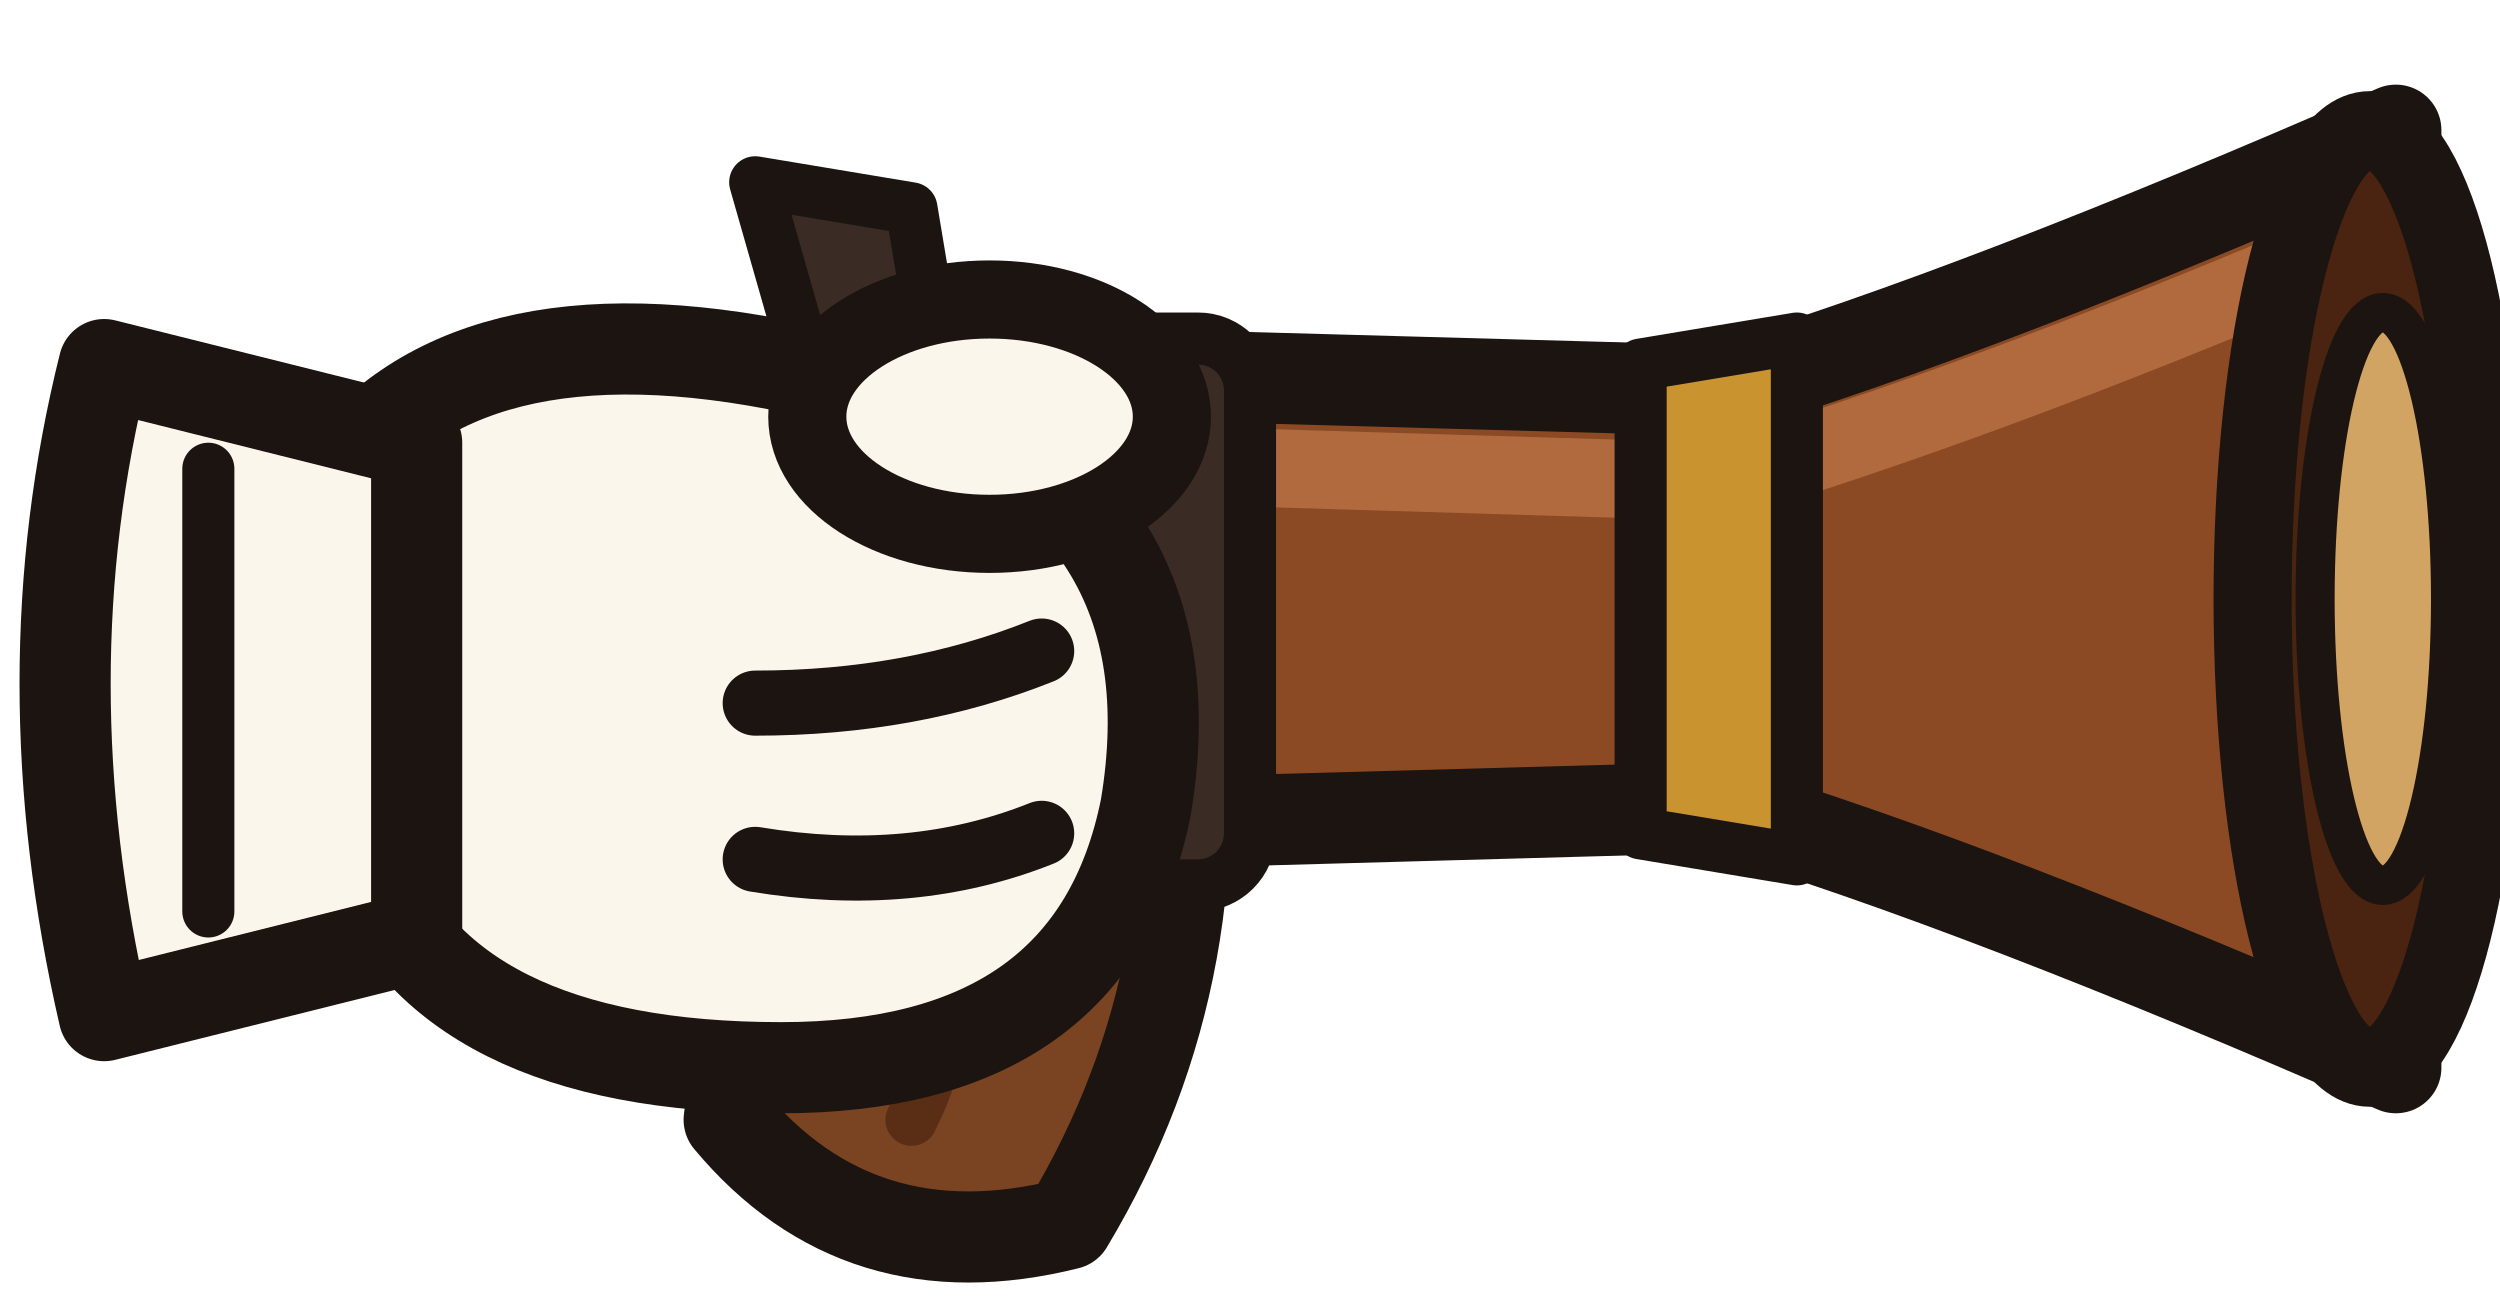
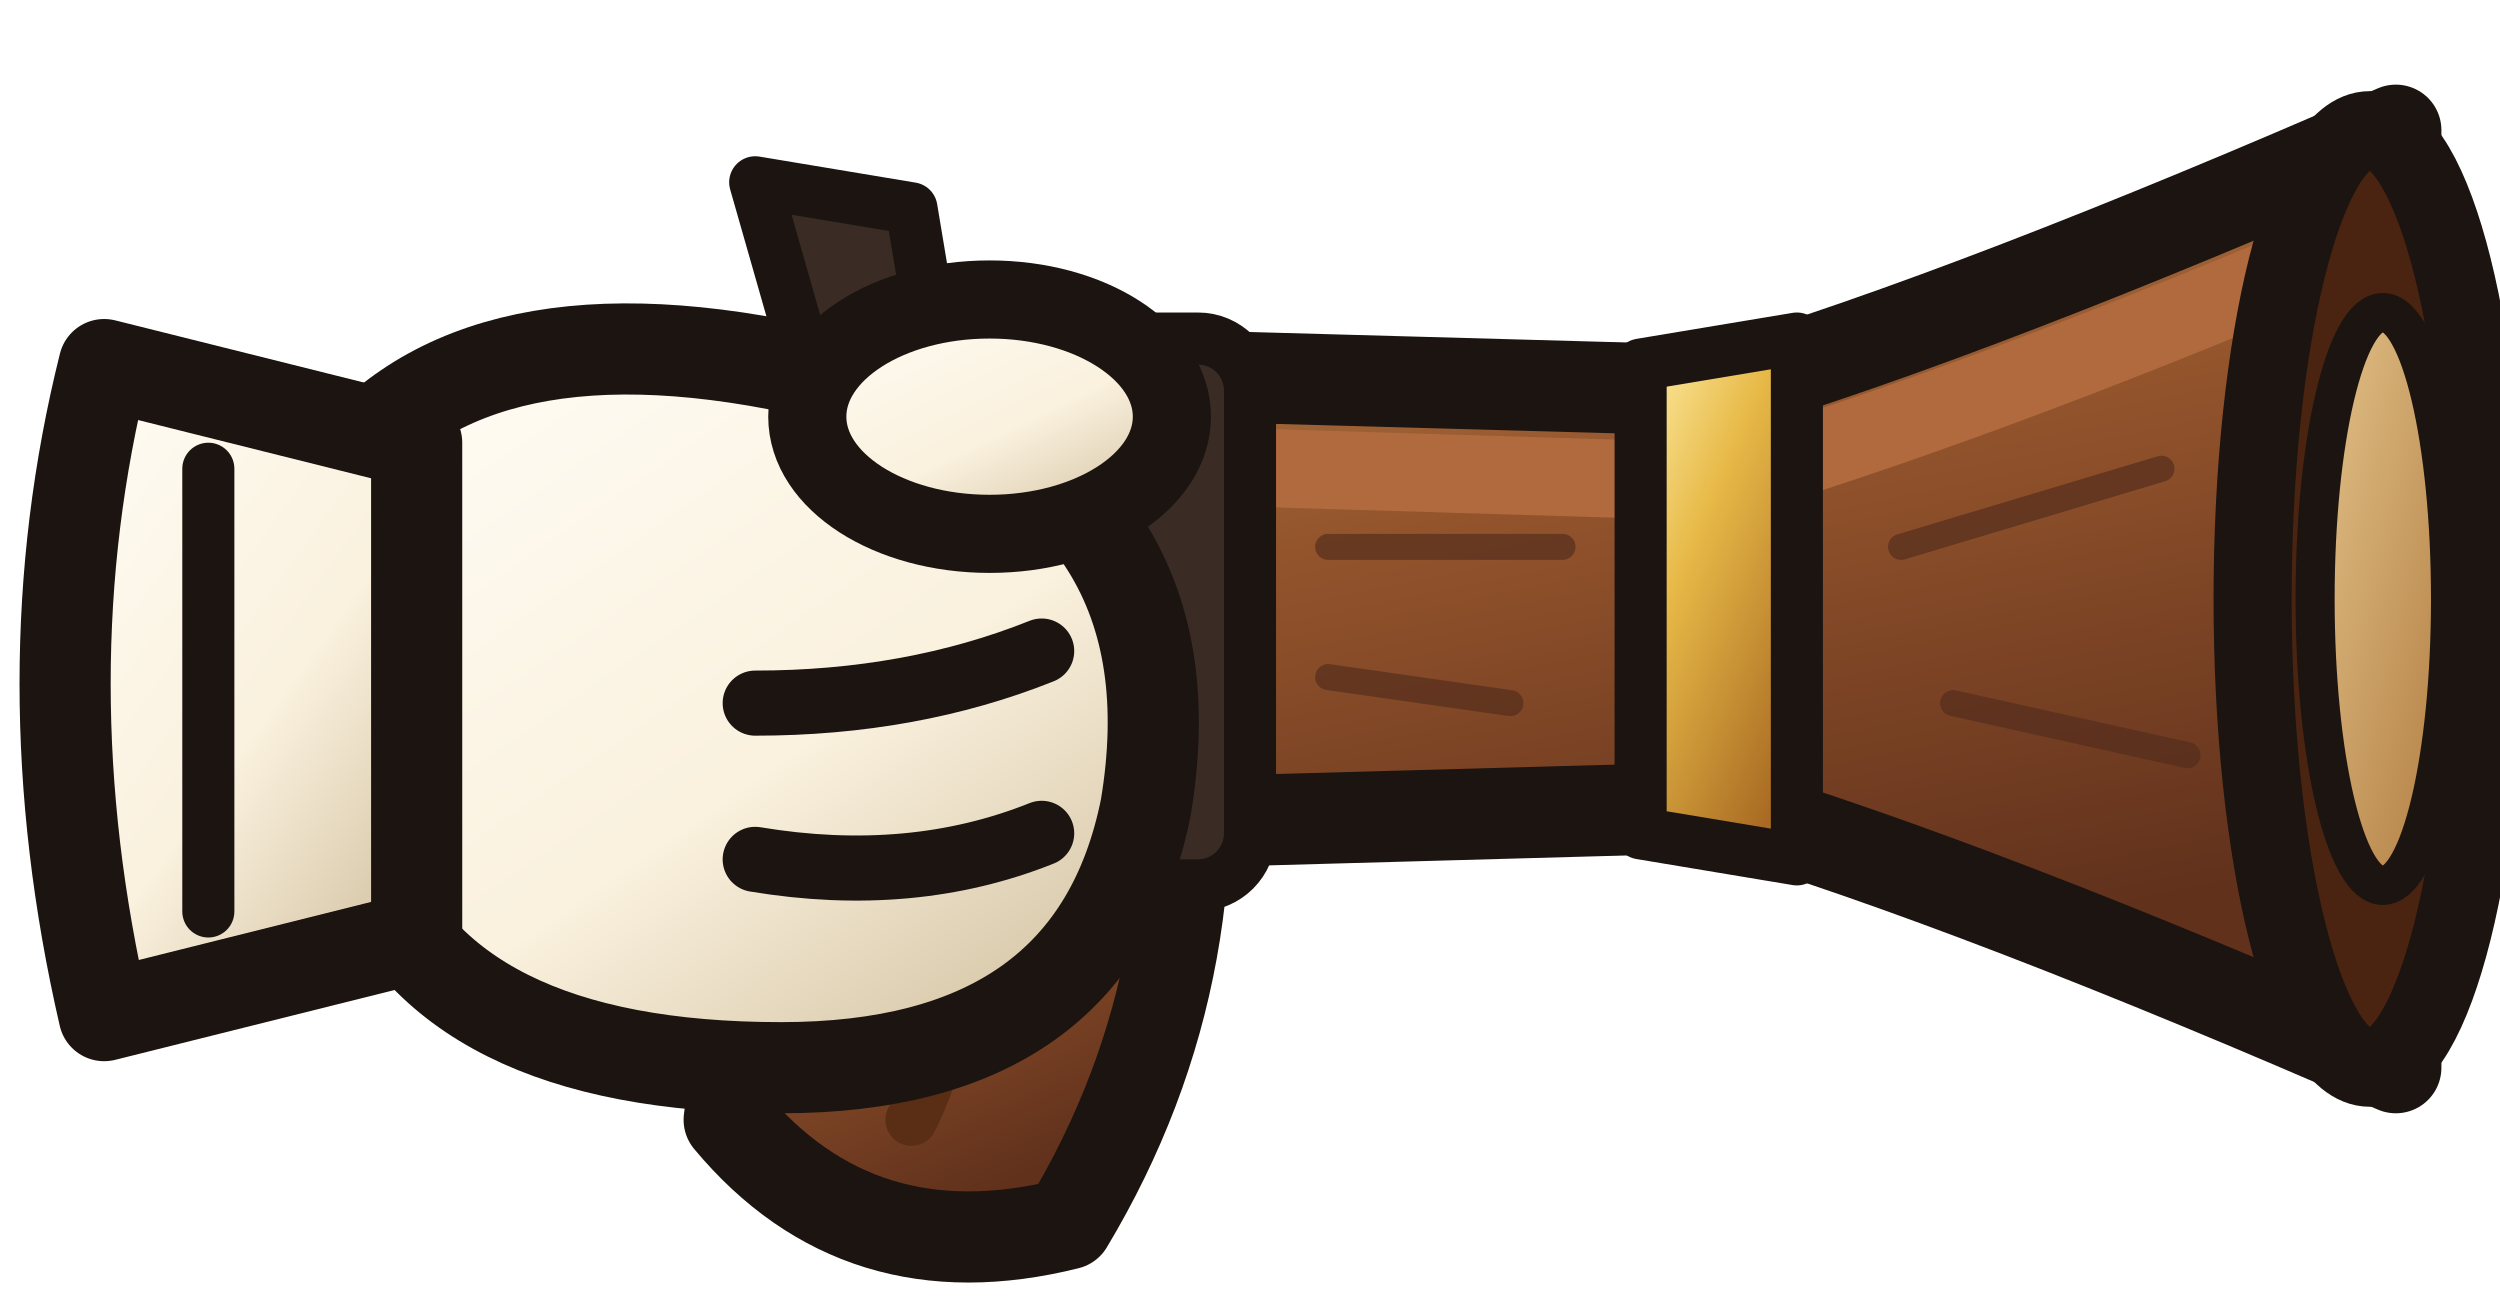
<svg xmlns="http://www.w3.org/2000/svg" width="96" height="50" viewBox="0 0 96 50">
-   <path d="M30 27 L45 25 Q47 37 41 47 Q33 49 28 43 Z" fill="#7a4321" stroke="#1b1410" stroke-width="3.5" stroke-linejoin="round" />
+   <defs>
+     <linearGradient id="paint_white" x1="0" y1="0" x2="0.75" y2="1">
+       <stop offset="0" stop-color="#fffdf6" />
+       <stop offset="0.62" stop-color="#faf1de" />
+       <stop offset="1" stop-color="#d6c6a7" />
+     </linearGradient>
+     <linearGradient id="paint_gold" x1="0" y1="0" x2="0.7" y2="1">
+       <stop offset="0" stop-color="#fff0ab" />
+       <stop offset="0.42" stop-color="#e7b947" />
+       <stop offset="1" stop-color="#a96b23" />
+     </linearGradient>
+     <linearGradient id="paint_wood" x1="0" y1="0" x2="0.35" y2="1">
+       <stop offset="0" stop-color="#c18b54" />
+       <stop offset="0.5" stop-color="#93542c" />
+       <stop offset="1" stop-color="#61311c" />
+     </linearGradient>
+     <linearGradient id="paint_cork" x1="0" y1="0" x2="1" y2="1">
+       <stop offset="0" stop-color="#e3c38b" />
+       <stop offset="1" stop-color="#b17c40" />
+     </linearGradient>
+   </defs>
+   <path d="M30 27 L45 25 Q47 37 41 47 Q33 49 28 43 Z" fill="url(#paint_wood)" stroke="#1b1410" stroke-width="3.5" stroke-linejoin="round" />
  <path d="M34 31 Q38 37 35 43" fill="none" stroke="#5a2e15" stroke-width="2" stroke-linecap="round" />
-   <path d="M30 14 L66 15 Q76 12 92 5 L92 41 Q76 34 66 31 L30 32 Z" fill="#8b4a24" stroke="#1b1410" stroke-width="3.5" stroke-linejoin="round" />
+   <path d="M30 14 L66 15 Q76 12 92 5 L92 41 Q76 34 66 31 L30 32 Z" fill="url(#paint_wood)" stroke="#1b1410" stroke-width="3.5" stroke-linejoin="round" />
  <path d="M33 17.5 L66 18.5 Q76 15.5 89 10" fill="none" stroke="#b06a3e" stroke-width="3" stroke-linecap="round" />
  <rect x="42" y="13" width="6" height="21" rx="2" fill="#3b2b25" stroke="#1b1410" stroke-width="2" />
-   <path d="M63 14 L69 13 L69 33 L63 32 Z" fill="#c9932f" stroke="#1b1410" stroke-width="2" stroke-linejoin="round" />
+   <path d="M63 14 L69 13 L69 33 L63 32 Z" fill="url(#paint_gold)" stroke="#1b1410" stroke-width="2" stroke-linejoin="round" />
  <ellipse cx="91" cy="23" rx="4.5" ry="18" fill="#4a2410" stroke="#1b1410" stroke-width="3" />
-   <ellipse cx="91.5" cy="23" rx="2.6" ry="11" fill="#d2a463" stroke="#1b1410" stroke-width="1.5" />
+   <ellipse cx="91.5" cy="23" rx="2.6" ry="11" fill="url(#paint_cork)" stroke="#1b1410" stroke-width="1.5" />
  <path d="M31 14 L29 7 L35 8 L36 14 Z" fill="#3b2b25" stroke="#1b1410" stroke-width="2" stroke-linejoin="round" />
-   <path d="M14 17 Q20 11 34 15 Q46 19 44 31 Q42 41 30 41 Q17 41 14 33 Z" fill="#fbf6ec" stroke="#1b1410" stroke-width="3.5" stroke-linejoin="round" />
+   <path d="M14 17 Q20 11 34 15 Q46 19 44 31 Q42 41 30 41 Q17 41 14 33 Z" fill="url(#paint_white)" stroke="#1b1410" stroke-width="3.5" stroke-linejoin="round" />
  <path d="M29 27 Q35 27 40 25 M29 33 Q35 34 40 32" fill="none" stroke="#1b1410" stroke-width="2.5" stroke-linecap="round" />
-   <ellipse cx="38" cy="16" rx="7" ry="4.5" fill="#fbf6ec" stroke="#1b1410" stroke-width="3" />
-   <path d="M4 14 L16 17 L16 36 L4 39 Q1 26 4 14 Z" fill="#fbf6ec" stroke="#1b1410" stroke-width="3.5" stroke-linejoin="round" />
+   <ellipse cx="38" cy="16" rx="7" ry="4.5" fill="url(#paint_white)" stroke="#1b1410" stroke-width="3" />
+   <path d="M4 14 L16 17 L16 36 L4 39 Q1 26 4 14 Z" fill="url(#paint_white)" stroke="#1b1410" stroke-width="3.5" stroke-linejoin="round" />
  <path d="M8 18 L8 35" stroke="#1b1410" stroke-width="2" stroke-linecap="round" />
+   <path d="M51 21 L60 21 M51 26 L58 27 M73 21 L83 18 M75 27 L84 29" fill="none" stroke="#522b1c" stroke-width="1" stroke-linecap="round" opacity="0.65" />
</svg>
